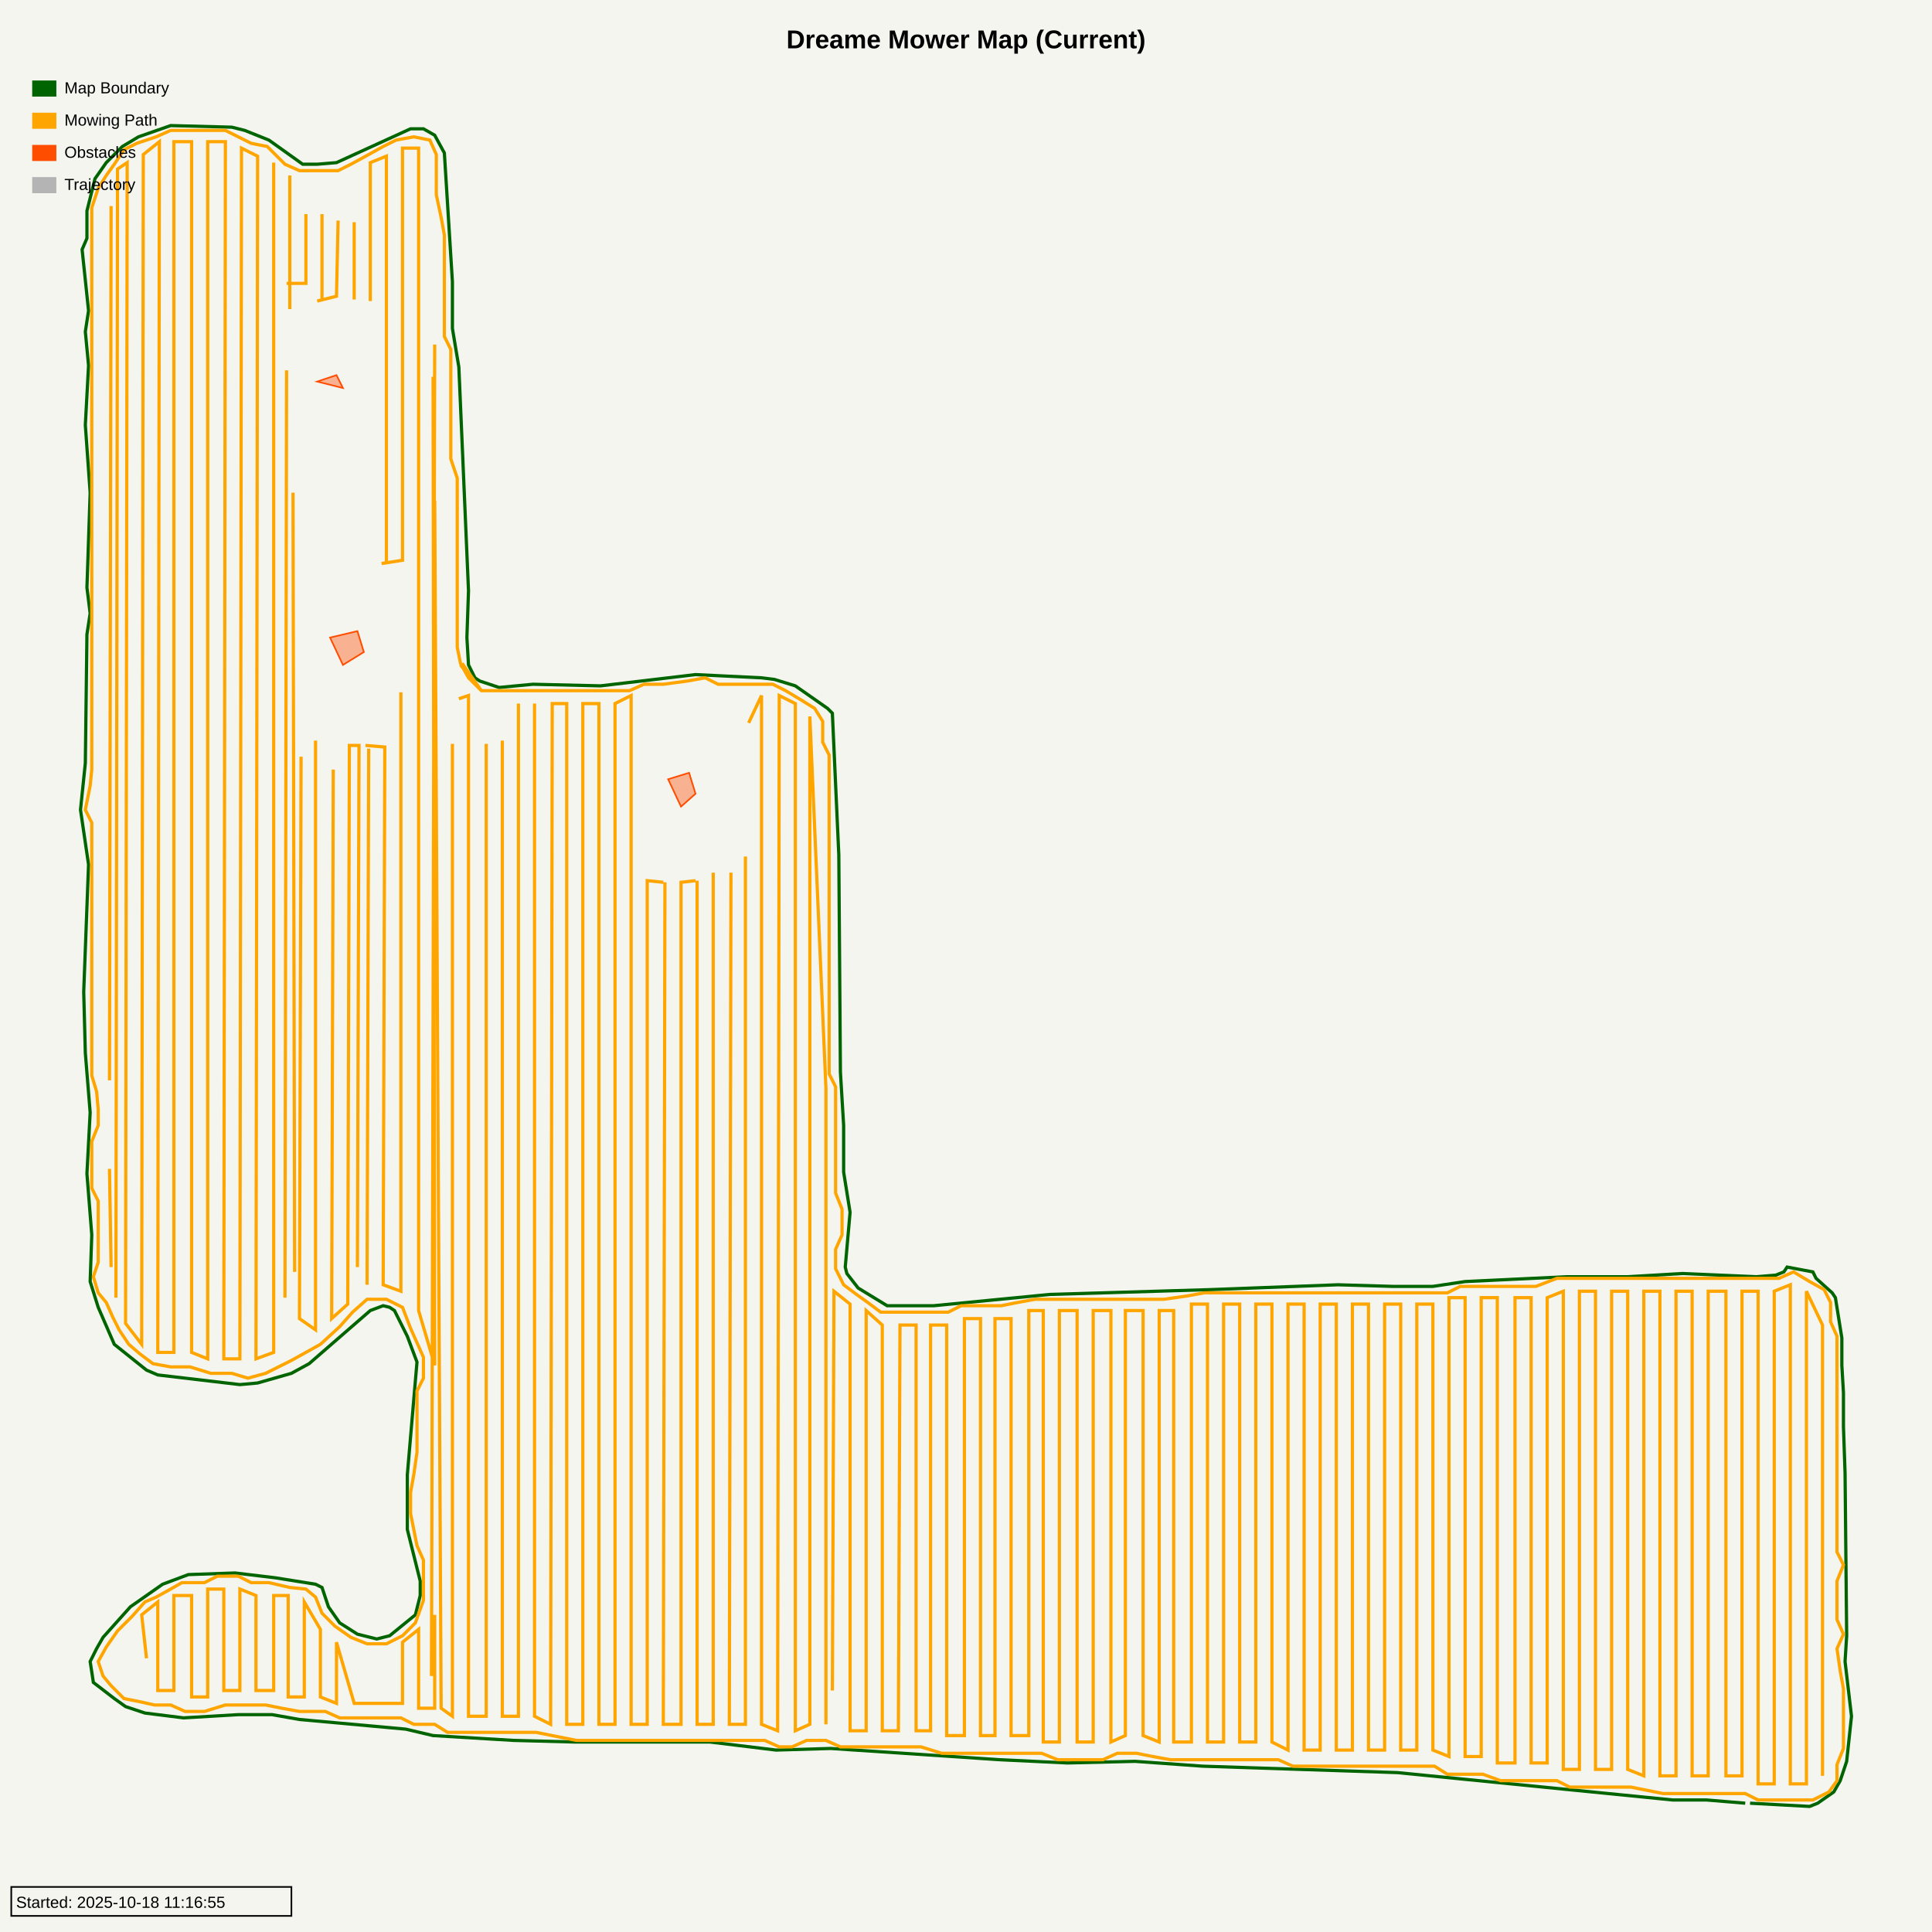
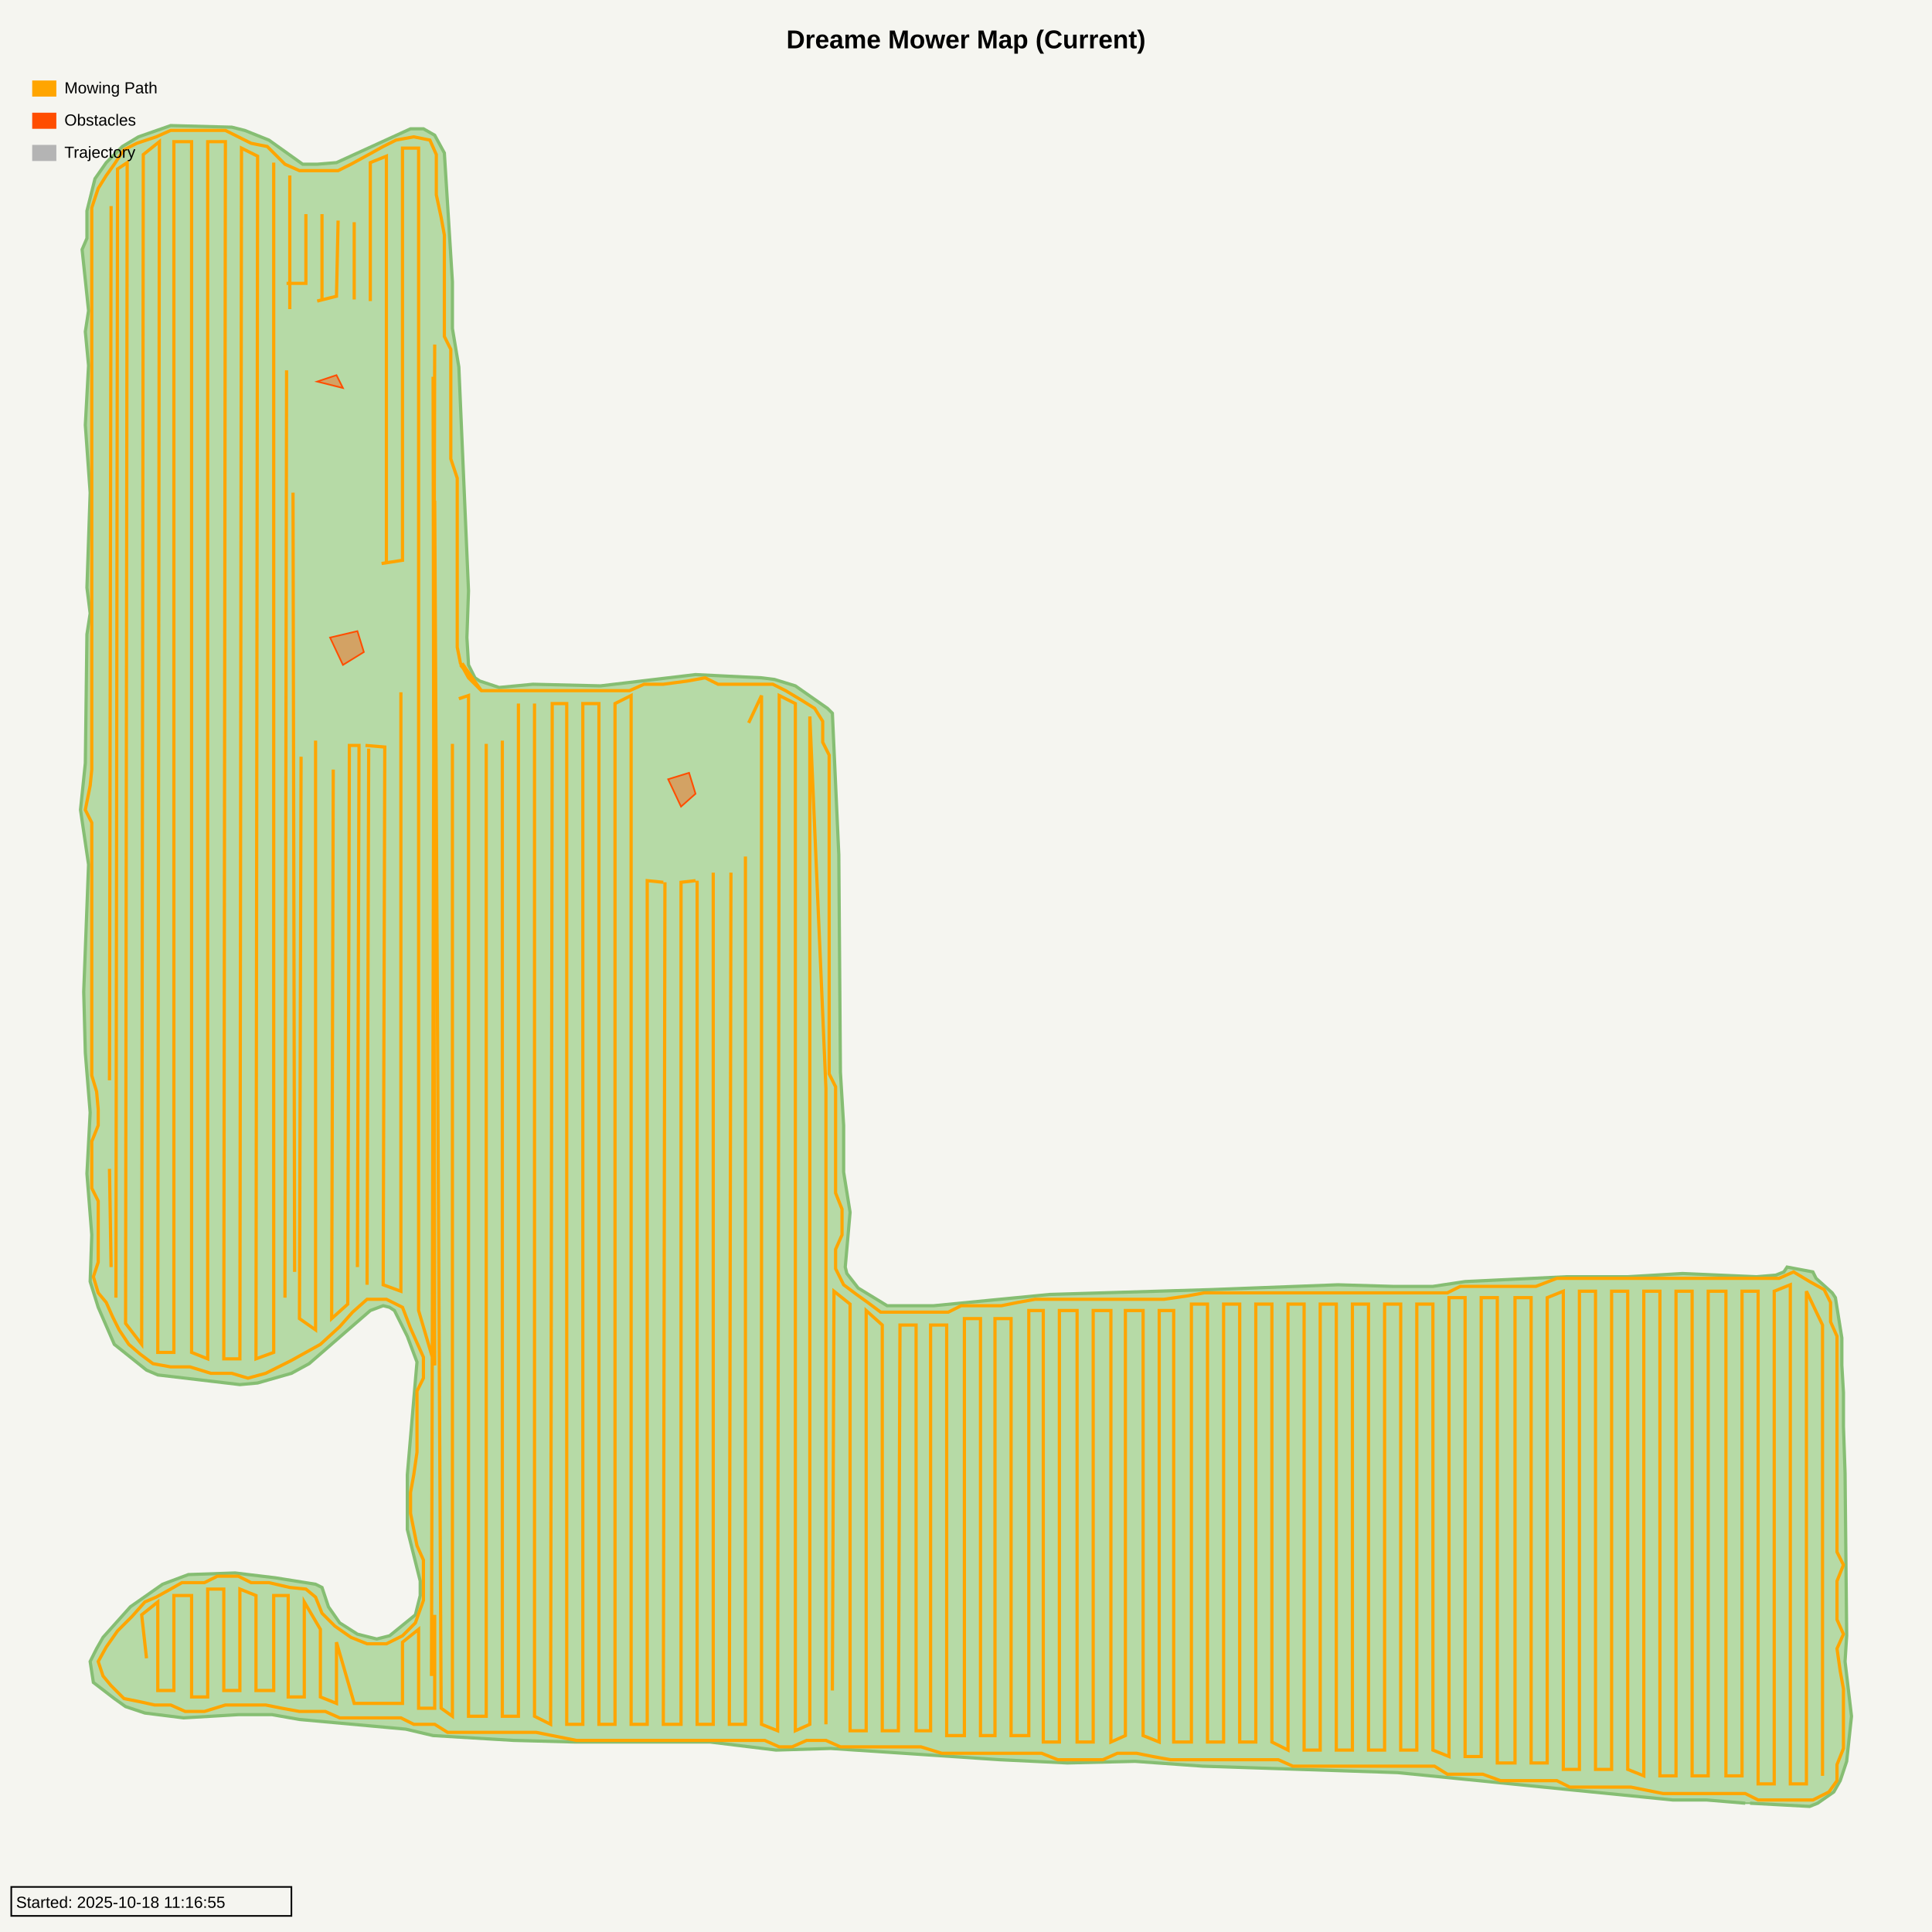
<svg xmlns="http://www.w3.org/2000/svg" width="1200" height="1200" viewBox="0 0 1200 1200">
  <rect width="100%" height="100%" fill="#f5f5f0" />
  <g transform="rotate(90, 600, 600)">
-     <path d="M 1120 113 L 1122 76 L 1120 71 L 1113 61 L 1106 57 L 1094 53 L 1066 50 L 1032 54 L 1016 53 L 915 54 L 886 55 L 865 55 L 848 56 L 831 56 L 806 60 L 803 62 L 794 72 L 790 74 L 787 90 L 790 92 L 792 97 L 793 109 L 791 155 L 793 189 L 793 227 L 796 290 L 799 310 L 799 335 L 798 369 L 801 448 L 804 548 L 811 620 L 811 649 L 800 667 L 791 674 L 787 675 L 753 672 L 728 676 L 699 676 L 666 678 L 531 679 L 443 683 L 440 686 L 426 706 L 422 719 L 421 727 L 419 768 L 426 827 L 425 869 L 427 890 L 423 902 L 421 905 L 413 909 L 396 910 L 367 909 L 228 915 L 204 919 L 175 919 L 95 924 L 84 930 L 80 937 L 80 945 L 101 991 L 102 1003 L 102 1012 L 87 1033 L 81 1048 L 79 1056 L 78 1094 L 85 1114 L 91 1124 L 101 1134 L 111 1141 L 131 1146 L 148 1146 L 155 1149 L 193 1145 L 206 1147 L 227 1145 L 264 1147 L 306 1144 L 365 1146 L 381 1144 L 394 1146 L 474 1147 L 503 1150 L 537 1145 L 616 1148 L 654 1147 L 691 1144 L 729 1146 L 767 1143 L 796 1144 L 812 1139 L 835 1129 L 851 1109 L 854 1102 L 860 1051 L 859 1040 L 853 1019 L 847 1008 L 814 970 L 811 962 L 812 958 L 814 955 L 830 947 L 846 941 L 916 947 L 941 947 L 950 947 L 982 939 L 991 939 L 1003 942 L 1016 958 L 1018 966 L 1015 978 L 1008 989 L 998 996 L 986 1000 L 984 1004 L 980 1029 L 977 1054 L 978 1083 L 984 1099 L 998 1119 L 1017 1136 L 1024 1140 L 1032 1144 L 1045 1142 L 1055 1129 L 1060 1122 L 1064 1110 L 1067 1086 L 1065 1052 L 1065 1031 L 1068 1014 L 1074 948 L 1078 931 L 1081 881 L 1082 843 L 1082 759 L 1087 718 L 1086 684 L 1093 579 L 1095 537 L 1094 495 L 1097 453 L 1101 332 L 1118 161 L 1118 140 L 1120 116" stroke="#006400" stroke-width="2" fill="none" />
+     <polygon points="1120,113 1122,76 1120,71 1113,61 1106,57 1094,53 1066,50 1032,54 1016,53 915,54 886,55 865,55 848,56 831,56 806,60 803,62 794,72 790,74 787,90 790,92 792,97 793,109 791,155 793,189 793,227 796,290 799,310 799,335 798,369 801,448 804,548 811,620 811,649 800,667 791,674 787,675 753,672 728,676 699,676 666,678 531,679 443,683 440,686 426,706 422,719 421,727 419,768 426,827 425,869 427,890 423,902 421,905 413,909 396,910 367,909 228,915 204,919 175,919 95,924 84,930 80,937 80,945 101,991 102,1003 102,1012 87,1033 81,1048 79,1056 78,1094 85,1114 91,1124 101,1134 111,1141 131,1146 148,1146 155,1149 193,1145 206,1147 227,1145 264,1147 306,1144 365,1146 381,1144 394,1146 474,1147 503,1150 537,1145 616,1148 654,1147 691,1144 729,1146 767,1143 796,1144 812,1139 835,1129 851,1109 854,1102 860,1051 859,1040 853,1019 847,1008 814,970 811,962 812,958 814,955 830,947 846,941 916,947 941,947 950,947 982,939 991,939 1003,942 1016,958 1018,966 1015,978 1008,989 998,996 986,1000 984,1004 980,1029 977,1054 978,1083 984,1099 998,1119 1017,1136 1024,1140 1032,1144 1045,1142 1055,1129 1060,1122 1064,1110 1067,1086 1065,1052 1065,1031 1068,1014 1074,948 1078,931 1081,881 1082,843 1082,759 1087,718 1086,684 1093,579 1095,537 1094,495 1097,453 1101,332 1118,161 1118,140 1120,116" fill="#a4d291c8" stroke="#86be73" />
+     <path d="M 1120 113 L 1122 76 L 1120 71 L 1113 61 L 1106 57 L 1094 53 L 1066 50 L 1032 54 L 1016 53 L 915 54 L 886 55 L 865 55 L 848 56 L 831 56 L 806 60 L 803 62 L 794 72 L 790 74 L 787 90 L 790 92 L 792 97 L 793 109 L 791 155 L 793 189 L 793 227 L 796 290 L 799 310 L 799 335 L 798 369 L 801 448 L 804 548 L 811 620 L 811 649 L 800 667 L 791 674 L 787 675 L 753 672 L 728 676 L 699 676 L 666 678 L 531 679 L 443 683 L 440 686 L 426 706 L 422 719 L 421 727 L 419 768 L 426 827 L 425 869 L 427 890 L 423 902 L 421 905 L 413 909 L 396 910 L 367 909 L 228 915 L 204 919 L 175 919 L 95 924 L 84 930 L 80 937 L 80 945 L 101 991 L 102 1003 L 102 1012 L 87 1033 L 81 1048 L 79 1056 L 78 1094 L 85 1114 L 91 1124 L 101 1134 L 111 1141 L 131 1146 L 148 1146 L 155 1149 L 193 1145 L 206 1147 L 227 1145 L 264 1147 L 306 1144 L 365 1146 L 381 1144 L 394 1146 L 474 1147 L 503 1150 L 537 1145 L 616 1148 L 654 1147 L 691 1144 L 729 1146 L 767 1143 L 796 1144 L 812 1139 L 835 1129 L 851 1109 L 854 1102 L 860 1051 L 859 1040 L 853 1019 L 847 1008 L 814 970 L 811 962 L 812 958 L 814 955 L 830 947 L 846 941 L 916 947 L 941 947 L 950 947 L 982 939 L 991 939 L 1003 942 L 1016 958 L 1018 966 L 1015 978 L 1008 989 L 998 996 L 986 1000 L 984 1004 L 980 1029 L 977 1054 L 978 1083 L 984 1099 L 998 1119 L 1017 1136 L 1024 1140 L 1032 1144 L 1045 1142 L 1055 1129 L 1060 1122 L 1064 1110 L 1067 1086 L 1065 1052 L 1065 1031 L 1068 1014 L 1074 948 L 1078 931 L 1081 881 L 1082 843 L 1082 759 L 1087 718 L 1086 684 L 1093 579 L 1095 537 L 1094 495 L 1097 453 L 1101 332 L 1118 161 L 1118 140 L 1120 116" stroke="#86be73" stroke-width="2" fill="none" />
    <path d="M 1103 68 L 823 68 L 802 78 L 1108 78 L 1108 88 L 798 88 L 802 98 L 1108 98 L 1108 108 L 802 108 L 802 118 L 1103 118 L 1103 128 L 802 128 L 802 139 L 1103 139 L 1103 149 L 802 149 L 802 159 L 1103 159 L 1103 169 L 802 169 L 802 179 L 1103 179 L 1099 189 L 802 189 L 802 199 L 1099 199 L 1099 209 L 802 209 L 802 219 L 1099 219 L 1099 229 L 802 229 L 806 239 L 1095 239 L 1095 249 L 806 249 L 806 259 L 1095 259 L 1095 270 L 806 270 L 806 280 L 1091 280 L 1091 290 L 806 290 L 806 300 L 1091 300 L 1087 310 L 810 310 L 810 320 L 1087 320 L 1087 330 L 810 330 L 810 340 L 1087 340 L 1087 350 L 810 350 L 810 360 L 1087 360 L 1087 370 L 810 370 L 810 380 L 1087 380 L 1087 390 L 810 390 L 810 400 L 1087 400 L 1082 410 L 810 410 L 810 420 L 1082 420 L 1082 430 L 810 430 L 810 440 L 1082 440 L 1082 450 L 810 450 L 810 460 L 1082 460 L 1082 471 L 814 471 L 814 480 L 1082 480 L 1078 490 L 814 490 L 814 501 L 1078 501 L 1082 510 L 814 510 L 814 521 L 1082 521 L 1082 531 L 814 531 L 814 542 L 1082 542 L 1082 552 L 814 552 L 814 561 L 1078 561 L 1078 572 L 819 572 L 819 582 L 1078 582 L 1078 591 L 819 591 L 819 601 L 1078 601 L 1078 612 L 823 612 L 823 622 L 1075 622 L 1075 631 L 823 631 L 823 641 L 1075 642 L 1075 652 L 823 652 L 814 662 L 1075 662 L 1075 672 L 810 672 L 802 682 L 1050 683 M 1071 687 L 676 687 L 445 697 L 1071 697 L 1075 706 L 437 706 L 432 716 L 1075 717 L 1071 727 L 432 727 L 449 735 M 532 737 L 1071 737 L 1071 747 L 542 746 M 542 749 M 542 757 L 1071 757 L 1071 767 L 547 767 M 547 768 L 548 777 L 1071 777 L 1071 788 L 548 787 M 548 788 L 547 798 L 1071 798 L 1071 808 L 432 808 L 437 818 L 1071 818 L 1071 828 L 437 828 L 437 838 L 1071 838 L 1071 848 L 437 848 L 437 857 L 1071 858 L 1066 868 L 437 868 L 453 868 M 437 878 L 1066 878 L 1066 888 L 460 888 M 462 888 M 462 898 L 1066 898 L 1066 909 L 432 909 L 434 915 M 462 919 L 1066 919 L 1061 926 L 311 930 M 214 930 L 1041 932 M 1003 930 L 1061 930 L 1061 940 L 1012 940 L 1020 950 L 1058 950 L 1058 980 L 1020 991 L 1058 991 L 1054 1001 L 1012 1001 L 995 1011 L 1054 1011 L 1054 1021 L 991 1021 L 991 1030 L 1050 1030 L 1050 1041 L 991 1041 L 987 1051 L 1050 1051 L 1050 1061 L 987 1061 L 987 1071 L 1054 1071 L 1054 1081 L 991 1081 L 991 1092 L 1050 1092 L 1050 1102 L 995 1102 L 1003 1112 L 1030 1109 M 806 1128 L 105 1127 L 101 1121 L 822 1122 L 835 1112 L 96 1111 L 88 1101 L 840 1102 L 840 1092 L 88 1092 L 88 1081 L 840 1081 L 844 1071 L 88 1071 L 88 1060 L 844 1061 L 844 1051 L 92 1050 L 97 1040 L 844 1041 L 840 1030 L 101 1030 L 118 1030 M 109 1020 L 192 1020 M 176 1022 L 176 1010 L 133 1010 M 133 1012 M 133 1000 L 187 1000 M 187 1003 L 184 991 L 137 990 M 138 992 M 138 980 L 186 980 M 187 970 L 101 970 L 97 960 L 349 960 M 350 963 L 348 950 L 92 950 L 92 940 L 814 940 L 848 930 L 234 931 M 726 1132 L 787 1131 M 671 1132 L 128 1131 M 306 1018 L 790 1017 M 806 1023 L 230 1022 M 470 1013 L 819 1014 L 826 1004 L 460 1004 M 462 1004 M 478 993 L 819 994 L 810 984 L 464 983 M 463 984 L 463 977 L 787 978 M 798 972 L 465 971 M 463 973 L 464 961 L 798 962 L 802 951 L 430 951 M 429 901 L 429 888 L 429 876 L 429 863 L 429 851 L 429 834 L 429 821 L 429 809 L 425 800 L 425 788 L 423 773 L 421 762 L 425 754 L 425 742 L 425 731 L 425 720 L 429 712 L 435 702 L 440 694 L 448 689 L 461 689 L 469 685 L 482 685 L 499 685 L 511 685 L 524 685 L 537 685 L 549 685 L 562 685 L 574 685 L 587 685 L 604 685 L 616 685 L 629 685 L 641 685 L 654 685 L 667 685 L 675 681 L 688 681 L 704 681 L 717 681 L 730 681 L 741 681 L 751 677 L 767 677 L 776 681 L 788 681 L 798 676 L 804 668 L 809 661 L 815 653 L 815 641 L 815 624 L 815 611 L 811 603 L 811 590 L 811 578 L 809 568 L 807 557 L 807 544 L 807 527 L 807 515 L 807 502 L 807 490 L 807 477 L 805 463 L 803 452 L 803 439 L 803 427 L 803 418 L 803 406 L 803 393 L 803 380 L 803 368 L 803 356 L 803 348 L 803 335 L 803 322 L 803 314 L 803 301 L 799 293 L 799 281 L 799 270 L 799 258 L 799 246 L 794 233 L 794 222 L 794 209 L 794 197 L 794 185 L 794 169 L 794 156 L 794 144 L 794 132 L 794 120 L 794 107 L 794 95 L 790 86 L 796 76 L 801 67 L 809 63 L 821 63 L 830 59 L 843 59 L 856 59 L 868 59 L 885 59 L 898 59 L 910 59 L 923 59 L 935 59 L 952 59 L 964 59 L 972 55 L 982 59 L 994 59 L 1006 59 L 1015 55 L 1024 59 L 1038 57 L 1049 55 L 1061 55 L 1074 55 L 1086 55 L 1096 59 L 1106 59 L 1113 64 L 1118 74 L 1118 86 L 1118 97 L 1118 108 L 1114 116 L 1114 132 L 1114 144 L 1114 155 L 1114 167 L 1112 177 L 1110 187 L 1110 198 L 1110 210 L 1110 225 L 1106 233 L 1106 245 L 1106 257 L 1106 268 L 1102 279 L 1102 290 L 1102 301 L 1097 309 L 1097 322 L 1097 333 L 1097 345 L 1097 358 L 1097 374 L 1097 385 L 1097 397 L 1093 406 L 1093 418 L 1093 431 L 1093 443 L 1093 456 L 1093 473 L 1091 484 L 1089 494 L 1089 506 L 1093 515 L 1093 531 L 1093 543 L 1089 553 L 1089 565 L 1089 578 L 1089 590 L 1089 603 L 1089 615 L 1085 628 L 1085 641 L 1085 653 L 1085 666 L 1085 678 L 1081 687 L 1081 699 L 1085 708 L 1085 716 L 1081 725 L 1081 737 L 1081 754 L 1081 767 L 1081 779 L 1081 792 L 1081 804 L 1081 817 L 1081 830 L 1081 842 L 1078 857 L 1076 867 L 1076 880 L 1076 893 L 1076 905 L 1076 922 L 1071 930 L 1071 943 L 1067 951 L 1067 964 L 1067 977 L 1067 989 L 1063 998 L 1063 1014 L 1061 1025 L 1059 1035 L 1059 1048 L 1059 1060 L 1063 1073 L 1063 1085 L 1059 1094 L 1059 1104 L 1057 1113 L 1055 1123 L 1047 1131 L 1041 1136 L 1032 1139 L 1023 1134 L 1013 1127 L 1004 1118 L 995 1110 L 992 1103 L 987 1094 L 983 1087 L 983 1073 L 979 1065 L 979 1052 L 983 1044 L 983 1033 L 986 1020 L 987 1010 L 992 1004 L 1002 1000 L 1010 992 L 1017 982 L 1021 972 L 1021 960 L 1016 950 L 1008 942 L 994 937 L 982 937 L 969 937 L 960 941 L 950 943 L 940 945 L 927 945 L 916 943 L 902 941 L 889 941 L 877 941 L 864 941 L 856 937 L 843 937 L 834 941 L 825 945 L 812 950 L 807 960 L 807 972 L 815 981 L 824 989 L 835 1001 L 840 1010 L 845 1019 L 849 1027 L 853 1035 L 856 1046 L 853 1056 L 853 1069 L 849 1082 L 849 1094 L 847 1105 L 841 1113 L 835 1120 L 826 1126 L 818 1130 L 809 1134 L 803 1139 L 793 1142 L 784 1139 L 772 1139 L 759 1139 L 746 1139 L 738 1143 L 721 1143 L 709 1143 L 699 1139 L 689 1139 L 678 1140 L 668 1143 L 655 1143 L 642 1143 L 626 1143 L 614 1143 L 602 1143 L 589 1143 L 577 1143 L 565 1143 L 552 1143 L 541 1143 L 524 1143 L 511 1143 L 503 1147 L 488 1144 L 478 1143 L 465 1143 L 453 1143 L 440 1143 L 427 1143 L 415 1143 L 402 1143 L 385 1143 L 373 1143 L 360 1143 L 348 1143 L 335 1143 L 318 1143 L 306 1143 L 293 1143 L 280 1143 L 268 1143 L 255 1143 L 243 1143 L 230 1143 L 213 1143 L 201 1143 L 188 1143 L 175 1143 L 163 1143 L 154 1143 L 142 1143 L 129 1143 L 117 1139 L 109 1134 L 102 1129 L 93 1123 L 89 1115 L 85 1103 L 81 1094 L 81 1082 L 81 1071 L 81 1060 L 85 1052 L 89 1044 L 91 1034 L 102 1023 L 106 1014 L 106 1002 L 106 990 L 102 982 L 96 971 L 91 962 L 87 954 L 85 943 L 87 933 L 96 929 L 108 929 L 121 929 L 135 926 L 146 924 L 159 924 L 171 924 L 184 924 L 196 924 L 209 924 L 217 920 L 234 920 L 247 920 L 259 920 L 272 920 L 285 920 L 297 916 L 310 916 L 322 916 L 335 916 L 348 916 L 360 916 L 373 916 L 385 916 L 402 916 L 412 914 L 421 909 L 429 901 L 413 914 M 421 909 L 429 901 L 429 888 L 429 876 L 429 863 L 429 851 L 429 834 L 429 821 L 429 809 L 425 800 L 425 788 L 423 773 L 421 762 L 425 754 L 425 742 L 425 731 L 425 720 L 429 712 L 435 702 L 440 694 L 448 689 L 461 689 L 469 685 L 482 685 L 499 685 L 511 685 L 524 685 L 537 685 L 549 685 L 562 685 L 574 685 L 587 685 L 604 685 L 616 685 L 629 685 L 641 685 L 654 685 L 667 685 L 675 681 L 688 681 L 704 681 L 717 681 L 730 681 L 741 681 L 751 677 L 767 677 L 776 681 L 788 681 L 798 676 L 804 668 L 809 661 L 815 653 L 815 641 L 815 624 L 815 611 L 811 603 L 811 590 L 811 578 L 809 568 L 807 557 L 807 544 L 807 527 L 807 515 L 807 502 L 807 490 L 807 477 L 805 463 L 803 452 L 803 439 L 803 427 L 803 418 L 803 406 L 803 393 L 803 380 L 803 368 L 803 356 L 803 348 L 803 335 L 803 322 L 803 314 L 803 301 L 799 293 L 799 281 L 799 270 L 799 258 L 799 246 L 794 233 L 794 222 L 794 209 L 794 197 L 794 185 L 794 169 L 794 156 L 794 144 L 794 132 L 794 120 L 794 107 L 794 95 L 790 86 L 796 76 L 801 67 L 809 63 L 821 63 L 830 59 L 843 59 L 856 59 L 868 59 L 885 59 L 898 59 L 910 59 L 923 59 L 935 59 L 952 59 L 964 59 L 972 55 L 982 59 L 994 59 L 1006 59 L 1015 55 L 1024 59 L 1038 57 L 1049 55 L 1061 55 L 1074 55 L 1086 55 L 1096 59 L 1106 59 L 1113 64 L 1118 74 L 1118 86 L 1118 97 L 1118 108 L 1114 116 L 1114 132 L 1114 144 L 1114 155 L 1114 167 L 1112 177 L 1110 187 L 1110 198 L 1110 210 L 1110 225 L 1106 233 L 1106 245 L 1106 257 L 1106 268 L 1102 279 L 1102 290 L 1102 301 L 1097 309 L 1097 322 L 1097 333 L 1097 345 L 1097 358 L 1097 374 L 1097 385 L 1097 397 L 1093 406 L 1093 418 L 1093 431 L 1093 443 L 1093 456 L 1093 473 L 1091 484 L 1089 494 L 1089 506 L 1093 515 L 1093 531 L 1093 543 L 1089 553 L 1089 565 L 1089 578 L 1089 590 L 1089 603 L 1089 615 L 1085 628 L 1085 641 L 1085 653 L 1085 666 L 1085 678 L 1081 687 L 1081 699 L 1085 708 L 1085 716 L 1081 725 L 1081 737 L 1081 754 L 1081 767 L 1081 779 L 1081 792 L 1081 804 L 1081 817 L 1081 830 L 1081 842 L 1078 857 L 1076 867 L 1076 880 L 1076 893 L 1076 905 L 1076 922 L 1071 930 L 1071 943 L 1067 951 L 1067 964 L 1067 977 L 1067 989 L 1063 998 L 1063 1014 L 1061 1025 L 1059 1035 L 1059 1048 L 1059 1060 L 1063 1073 L 1063 1085 L 1059 1094 L 1059 1104 L 1057 1113 L 1055 1123 L 1047 1131 L 1041 1136 L 1032 1139 L 1023 1134 L 1013 1127 L 1004 1118 L 995 1110 L 992 1103 L 987 1094 L 983 1087 L 983 1073 L 979 1065 L 979 1052 L 983 1044 L 983 1033 L 986 1020 L 987 1010 L 992 1004 L 1002 1000 L 1010 992 L 1017 982 L 1021 972 L 1021 960 L 1016 950 L 1008 942 L 994 937 L 982 937 L 969 937 L 960 941 L 950 943 L 940 945 L 927 945 L 916 943 L 902 941 L 889 941 L 877 941 L 864 941 L 856 937 L 843 937 L 834 941 L 825 945 L 812 950 L 807 960 L 807 972 L 815 981 L 824 989 L 835 1001 L 840 1010 L 845 1019 L 849 1027 L 853 1035 L 856 1046 L 853 1056 L 853 1069 L 849 1082 L 849 1094 L 847 1105 L 841 1113 L 835 1120 L 826 1126 L 818 1130 L 809 1134 L 803 1139 L 793 1142 L 784 1139 L 772 1139 L 759 1139 L 746 1139 L 738 1143 L 721 1143 L 709 1143 L 699 1139 L 689 1139 L 678 1140 L 668 1143 L 655 1143 L 642 1143 L 626 1143 L 614 1143 L 602 1143 L 589 1143 L 577 1143 L 565 1143 L 552 1143 L 541 1143 L 524 1143 L 511 1143 L 503 1147 L 488 1144 L 478 1143 L 465 1143 L 453 1143 L 440 1143 L 427 1143 L 415 1143 L 402 1143 L 385 1143 L 373 1143 L 360 1143 L 348 1143 L 335 1143 L 318 1143 L 306 1143 L 293 1143 L 280 1143 L 268 1143 L 255 1143 L 243 1143 L 230 1143 L 213 1143 L 201 1143 L 188 1143 L 175 1143 L 163 1143 L 154 1143 L 142 1143 L 129 1143 L 117 1139 L 109 1134 L 102 1129 L 93 1123 L 89 1115 L 85 1103 L 81 1094 L 81 1082 L 81 1071 L 81 1060 L 85 1052 L 89 1044 L 91 1034 L 102 1023 L 106 1014 L 106 1002 L 106 990 L 102 982 L 96 971 L 91 962 L 87 954 L 85 943 L 87 933 L 96 929 L 108 929 L 121 929 L 135 926 L 146 924 L 159 924 L 171 924 L 184 924 L 196 924 L 209 924 L 217 920 L 234 920 L 247 920 L 259 920 L 272 920 L 285 920 L 297 916 L 310 916 L 322 916 L 335 916 L 348 916 L 360 916 L 373 916 L 385 916 L 402 916 L 412 914 L 421 909 L 429 901 L 412 913" stroke="#ffa500" stroke-width="2" fill="none" />
    <polygon points="484,785 480,772 493,768 501,777" fill="#ff4d0065" stroke="#ff4d00" />
    <polygon points="396,995 392,978 405,974 413,987" fill="#ff4d0065" stroke="#ff4d00" />
    <polygon points="237,1003 233,991 241,987" fill="#ff4d0065" stroke="#ff4d00" />
  </g>
  <text x="600" y="30" font-family="Arial, sans-serif" font-size="16" font-weight="bold" fill="#000000" text-anchor="middle">Dreame Mower Map (Current)</text>
-   <rect x="20" y="50" width="15" height="10" fill="#006400" />
-   <text x="40" y="58" font-family="Arial, sans-serif" font-size="10" fill="#000000">Map Boundary</text>
-   <rect x="20" y="70" width="15" height="10" fill="#ffa500" />
-   <text x="40" y="78" font-family="Arial, sans-serif" font-size="10" fill="#000000">Mowing Path</text>
-   <rect x="20" y="90" width="15" height="10" fill="#ff4d00" />
-   <text x="40" y="98" font-family="Arial, sans-serif" font-size="10" fill="#000000">Obstacles</text>
-   <rect x="20" y="110" width="15" height="10" fill="#b4b4b4" />
-   <text x="40" y="118" font-family="Arial, sans-serif" font-size="10" fill="#000000">Trajectory</text>
+   <rect x="20" y="50" width="15" height="10" fill="#ffa500" />
+   <text x="40" y="58" font-family="Arial, sans-serif" font-size="10" fill="#000000">Mowing Path</text>
+   <rect x="20" y="70" width="15" height="10" fill="#ff4d00" />
+   <text x="40" y="78" font-family="Arial, sans-serif" font-size="10" fill="#000000">Obstacles</text>
+   <rect x="20" y="90" width="15" height="10" fill="#b4b4b4" />
+   <text x="40" y="98" font-family="Arial, sans-serif" font-size="10" fill="#000000">Trajectory</text>
  <g>
    <rect x="7" y="1172" width="174.0" height="18" fill="#f5f5f0" stroke="#000000" />
    <text x="10" y="1185" font-family="Arial, sans-serif" font-size="10" fill="#000000">Started: 2025-10-18 11:16:55</text>
  </g>
</svg>
